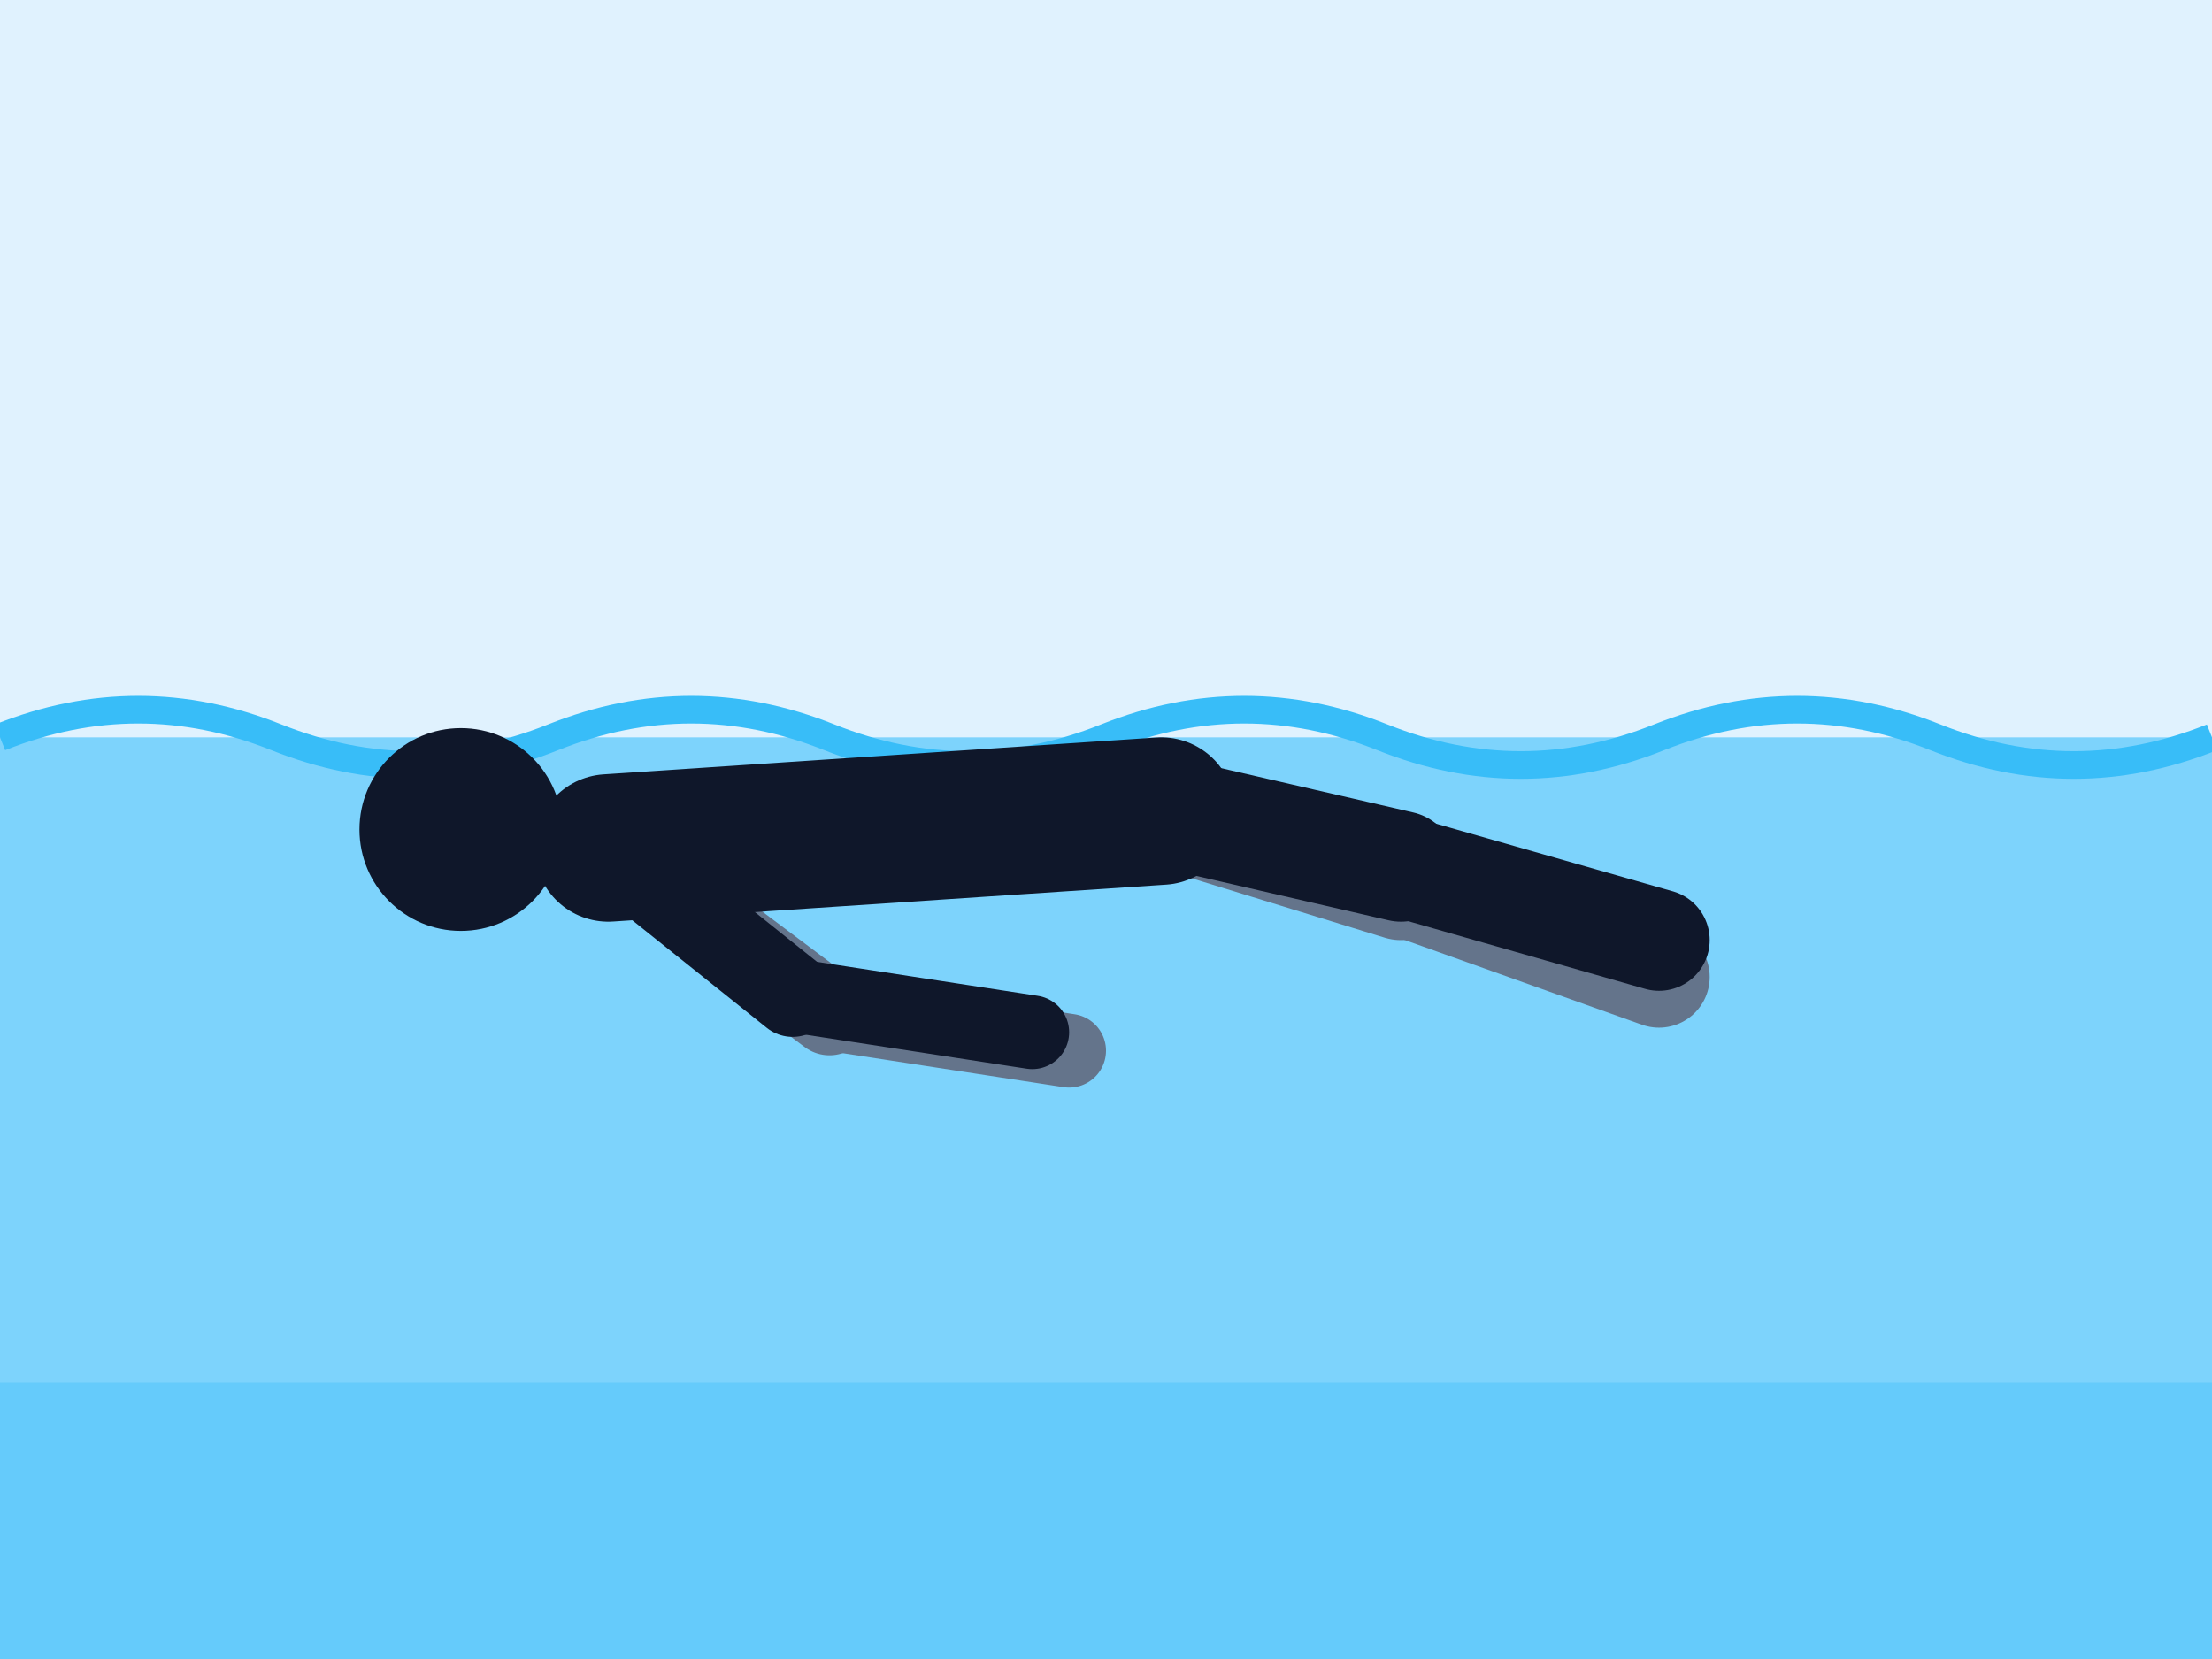
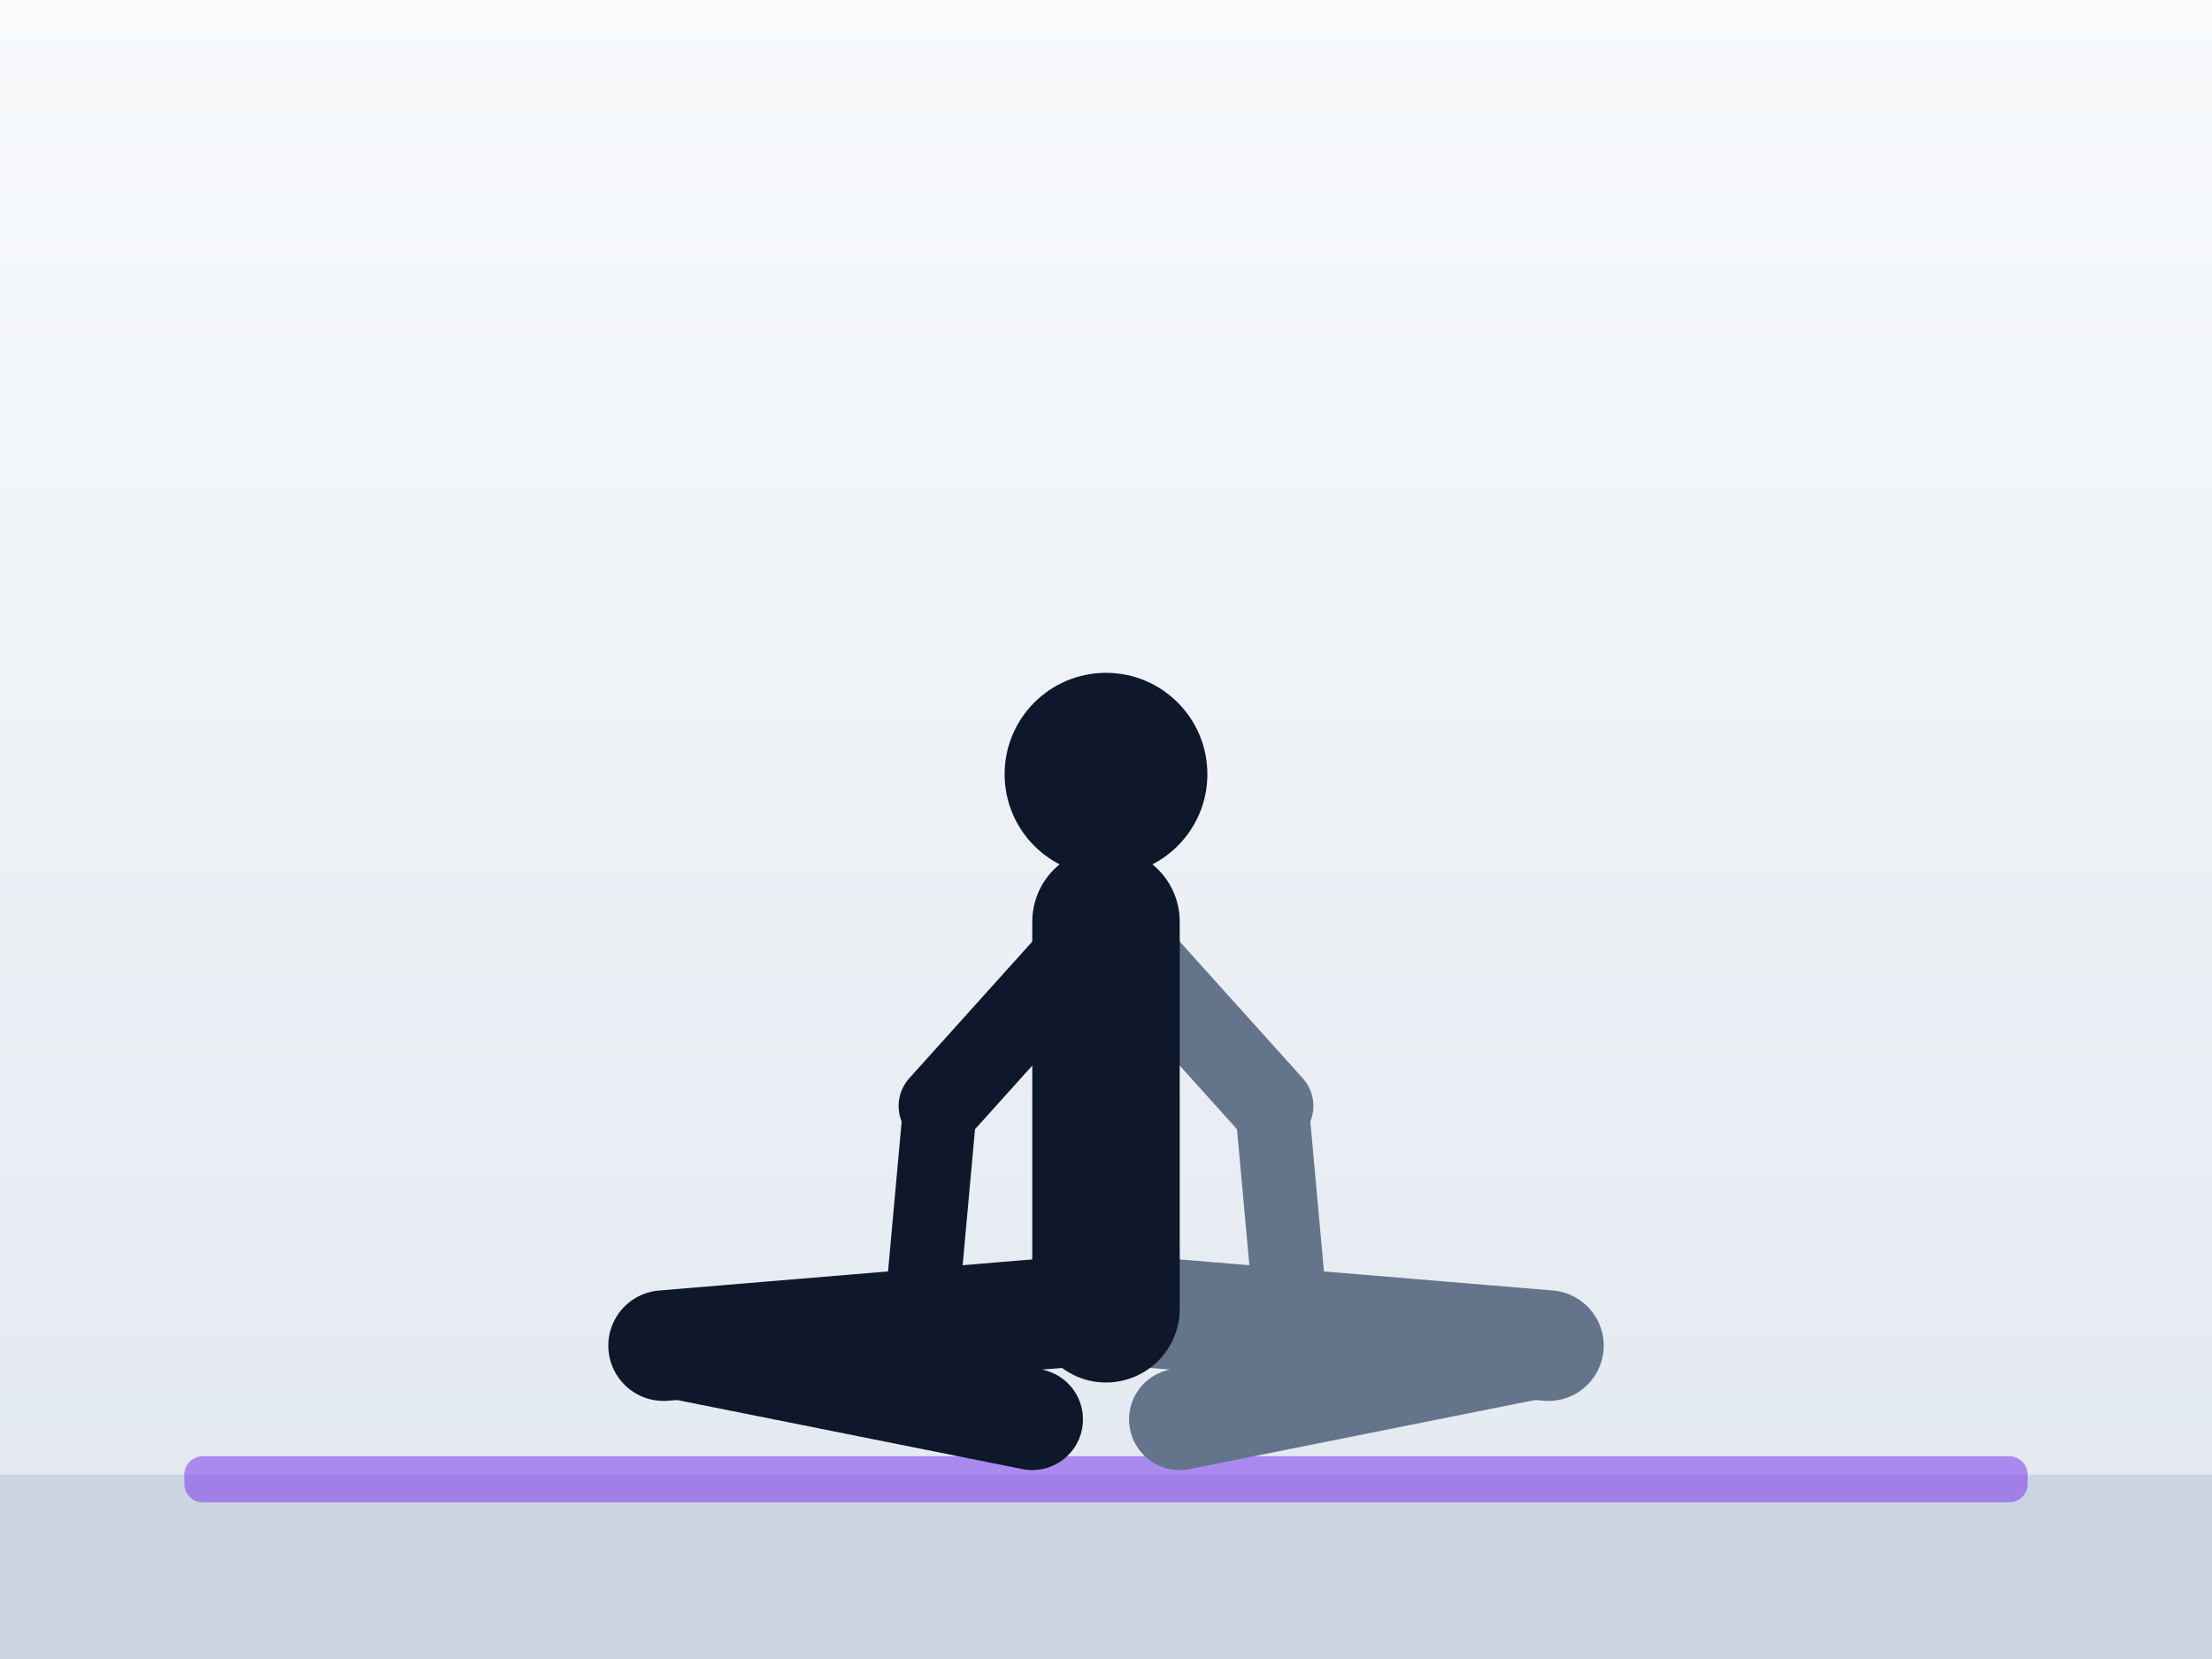
<svg xmlns="http://www.w3.org/2000/svg" viewBox="0 0 240 180">
-   <rect width="240" height="180" fill="#e0f2fe" />
-   <rect y="80" width="240" height="100" fill="#7dd3fc" />
-   <path d="M0 80 q15 -6 30 0 t30 0 t30 0 t30 0 t30 0 t30 0 t30 0 t30 0" fill="none" stroke="#38bdf8" stroke-width="3" />
-   <rect y="150" width="240" height="30" fill="#38bdf8" opacity=".35" />
-   <line x1="126" y1="88" x2="152" y2="96" stroke="#64748b" stroke-width="12" stroke-linecap="round" />
-   <line x1="152" y1="96" x2="180" y2="106" stroke="#64748b" stroke-width="11" stroke-linecap="round" />
-   <line x1="66" y1="92" x2="90" y2="110" stroke="#64748b" stroke-width="9" stroke-linecap="round" />
-   <line x1="90" y1="110" x2="116" y2="114" stroke="#64748b" stroke-width="8" stroke-linecap="round" />
-   <line x1="66" y1="92" x2="126" y2="88" stroke="#0f172a" stroke-width="16" stroke-linecap="round" />
-   <line x1="126" y1="88" x2="152" y2="94" stroke="#0f172a" stroke-width="12" stroke-linecap="round" />
-   <line x1="152" y1="94" x2="180" y2="102" stroke="#0f172a" stroke-width="11" stroke-linecap="round" />
-   <line x1="66" y1="92" x2="86" y2="108" stroke="#0f172a" stroke-width="9" stroke-linecap="round" />
-   <line x1="86" y1="108" x2="112" y2="112" stroke="#0f172a" stroke-width="8" stroke-linecap="round" />
-   <circle cx="50" cy="90" r="11" fill="#0f172a" />
+   <defs>
+     <linearGradient id="g" x1="0" y1="0" x2="0" y2="1">
+       <stop offset="0" stop-color="#f8fafc" />
+       <stop offset="1" stop-color="#e2e8f0" />
+     </linearGradient>
+   </defs>
+   <rect width="240" height="180" fill="url(#g)" />
+   <rect y="160" width="240" height="20" fill="#cbd5e1" />
+   <rect x="20" y="158" width="200" height="5" rx="2" fill="#7c3aed" opacity=".55" />
+   <line x1="120" y1="142" x2="168" y2="146" stroke="#64748b" stroke-width="12" stroke-linecap="round" />
+   <line x1="168" y1="146" x2="128" y2="154" stroke="#64748b" stroke-width="11" stroke-linecap="round" />
+   <line x1="120" y1="100" x2="138" y2="120" stroke="#64748b" stroke-width="9" stroke-linecap="round" />
+   <line x1="138" y1="120" x2="140" y2="142" stroke="#64748b" stroke-width="8" stroke-linecap="round" />
+   <line x1="120" y1="100" x2="120" y2="142" stroke="#0f172a" stroke-width="16" stroke-linecap="round" />
+   <line x1="120" y1="142" x2="72" y2="146" stroke="#0f172a" stroke-width="12" stroke-linecap="round" />
+   <line x1="72" y1="146" x2="112" y2="154" stroke="#0f172a" stroke-width="11" stroke-linecap="round" />
+   <line x1="120" y1="100" x2="102" y2="120" stroke="#0f172a" stroke-width="9" stroke-linecap="round" />
+   <line x1="102" y1="120" x2="100" y2="142" stroke="#0f172a" stroke-width="8" stroke-linecap="round" />
+   <circle cx="120" cy="84" r="11" fill="#0f172a" />
</svg>
